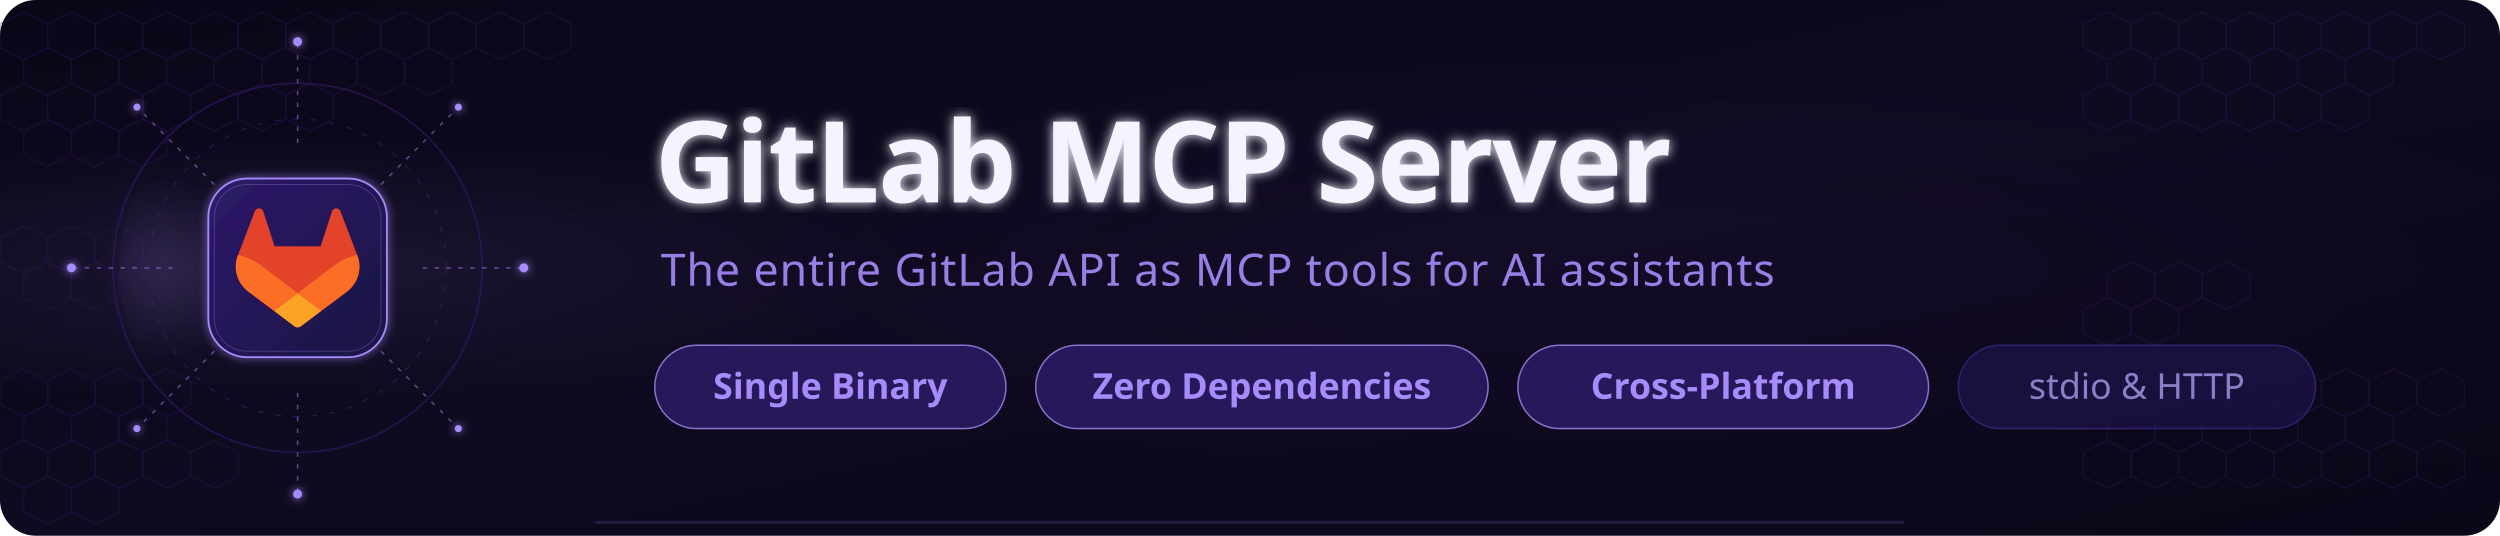
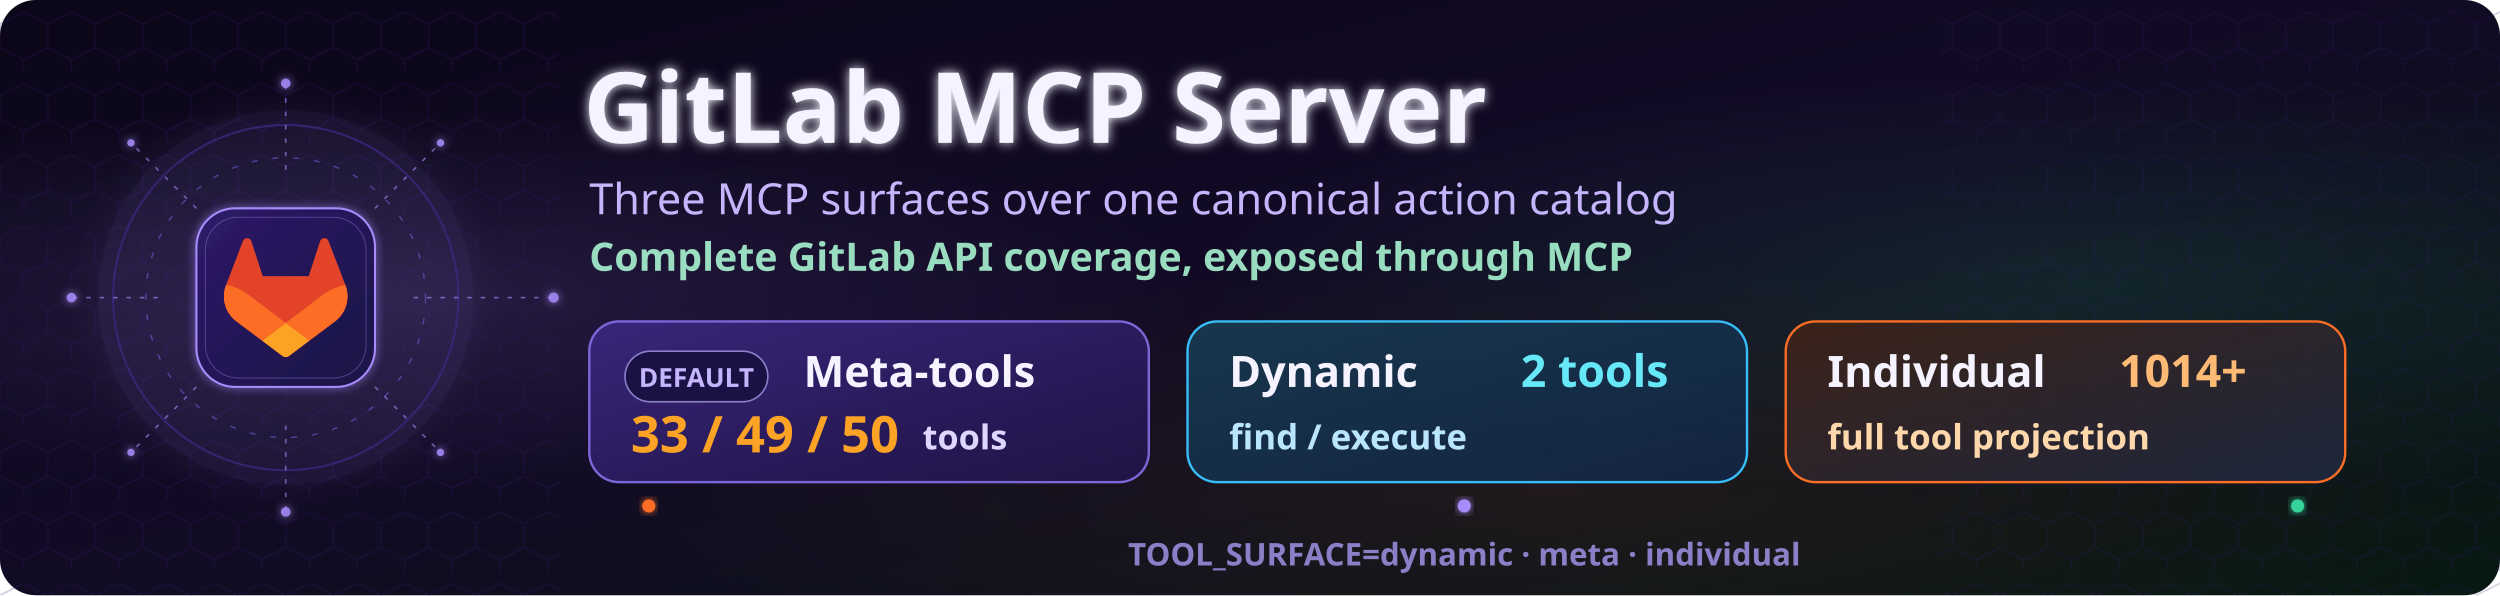
- <svg xmlns="http://www.w3.org/2000/svg" viewBox="0 0 840 180">
+ <svg xmlns="http://www.w3.org/2000/svg" viewBox="0 0 840 200" width="840" height="200">
  <defs>
    <filter id="glow" x="-20%" y="-20%" width="140%" height="140%">
-       <feGaussianBlur stdDeviation="1.5" result="blur" />
+       <feGaussianBlur stdDeviation="1.4" result="blur" />
      <feComposite in="SourceGraphic" in2="blur" operator="over" />
    </filter>
-     <filter id="glow-soft" x="-30%" y="-30%" width="160%" height="160%">
-       <feGaussianBlur stdDeviation="4" result="blur" />
+     <filter id="soft-glow" x="-35%" y="-35%" width="170%" height="170%">
+       <feGaussianBlur stdDeviation="5" result="blur" />
      <feComposite in="SourceGraphic" in2="blur" operator="over" />
    </filter>
-     <filter id="text-glow" x="-10%" y="-10%" width="120%" height="120%">
-       <feGaussianBlur stdDeviation="2" result="blur" />
+     <filter id="text-glow" x="-10%" y="-15%" width="120%" height="130%">
+       <feGaussianBlur stdDeviation="1.8" result="blur" />
      <feComposite in="SourceGraphic" in2="blur" operator="over" />
    </filter>
-     <linearGradient id="core-grad" x1="0%" y1="0%" x2="100%" y2="100%">
-       <stop offset="0%" stop-color="#2d1b69" />
-       <stop offset="100%" stop-color="#1a1145" />
-     </linearGradient>
    <linearGradient id="bg-grad" x1="0%" y1="0%" x2="100%" y2="100%">
      <stop offset="0%" stop-color="#0B0618" />
-       <stop offset="50%" stop-color="#0E0A1F" />
-       <stop offset="100%" stop-color="#0B0618" />
+       <stop offset="46%" stop-color="#120A25" />
+       <stop offset="100%" stop-color="#071912" />
    </linearGradient>
-     <linearGradient id="line-fade-r" x1="0%" y1="0%" x2="100%" y2="0%">
-       <stop offset="0%" stop-color="#A78BFA" stop-opacity="0.6" />
-       <stop offset="100%" stop-color="#A78BFA" stop-opacity="0" />
+     <linearGradient id="core-grad" x1="0%" y1="0%" x2="100%" y2="100%">
+       <stop offset="0%" stop-color="#2D1B69" />
+       <stop offset="100%" stop-color="#1A1145" />
    </linearGradient>
-     <radialGradient id="aura" cx="0.12" cy="0.5" r="0.25">
-       <stop offset="0%" stop-color="#A78BFA" stop-opacity="0.10" />
+     <linearGradient id="meta-grad" x1="0%" y1="0%" x2="100%" y2="100%">
+       <stop offset="0%" stop-color="#3B2780" stop-opacity="0.92" />
+       <stop offset="100%" stop-color="#21144D" stop-opacity="0.82" />
+     </linearGradient>
+     <linearGradient id="dynamic-grad" x1="0%" y1="0%" x2="100%" y2="100%">
+       <stop offset="0%" stop-color="#173B4F" stop-opacity="0.92" />
+       <stop offset="100%" stop-color="#12264A" stop-opacity="0.82" />
+     </linearGradient>
+     <linearGradient id="individual-grad" x1="0%" y1="0%" x2="100%" y2="100%">
+       <stop offset="0%" stop-color="#3E2317" stop-opacity="0.94" />
+       <stop offset="100%" stop-color="#1F2841" stop-opacity="0.84" />
+     </linearGradient>
+     <linearGradient id="catalog-line" x1="0%" y1="0%" x2="100%" y2="0%">
+       <stop offset="0%" stop-color="#FC6D26" stop-opacity="0" />
+       <stop offset="16%" stop-color="#FC6D26" />
+       <stop offset="50%" stop-color="#A78BFA" />
+       <stop offset="84%" stop-color="#34D399" />
+       <stop offset="100%" stop-color="#34D399" stop-opacity="0" />
+     </linearGradient>
+     <radialGradient id="aura-left" cx="0.16" cy="0.5" r="0.32">
+       <stop offset="0%" stop-color="#A78BFA" stop-opacity="0.14" />
      <stop offset="100%" stop-color="#A78BFA" stop-opacity="0" />
    </radialGradient>
-     <radialGradient id="aura2" cx="0.65" cy="0.5" r="0.4">
-       <stop offset="0%" stop-color="#7C3AED" stop-opacity="0.04" />
-       <stop offset="100%" stop-color="#7C3AED" stop-opacity="0" />
+     <radialGradient id="aura-right" cx="0.83" cy="0.48" r="0.35">
+       <stop offset="0%" stop-color="#34D399" stop-opacity="0.11" />
+       <stop offset="100%" stop-color="#34D399" stop-opacity="0" />
    </radialGradient>
+     <radialGradient id="aura-orange" cx="0.62" cy="0.82" r="0.38">
+       <stop offset="0%" stop-color="#FC6D26" stop-opacity="0.08" />
+       <stop offset="100%" stop-color="#FC6D26" stop-opacity="0" />
+     </radialGradient>
+     <symbol id="hex" viewBox="0 0 16 24" overflow="visible">
+       <path d="M0,8 L8,4 16,8 16,16 8,20 0,16Z" fill="none" stroke="#2D1B69" stroke-width="0.45" />
+     </symbol>
+     <pattern id="hex-grid" x="0" y="0" width="16" height="24" patternUnits="userSpaceOnUse">
+       <use href="#hex" />
+       <use href="#hex" x="8" y="12" />
+     </pattern>
  </defs>
-   <rect width="840" height="180" rx="12" fill="url(#bg-grad)" />
-   <rect width="840" height="180" rx="12" fill="url(#aura)" />
-   <rect width="840" height="180" rx="12" fill="url(#aura2)" />
-   <g stroke="#2d1b69" stroke-width="0.4" fill="none" opacity="0.35">
-     <path d="M0,8 L8,4 16,8 16,16 8,20 0,16Z" />
-     <path d="M16,8 L24,4 32,8 32,16 24,20 16,16Z" />
-     <path d="M32,8 L40,4 48,8 48,16 40,20 32,16Z" />
-     <path d="M48,8 L56,4 64,8 64,16 56,20 48,16Z" />
-     <path d="M64,8 L72,4 80,8 80,16 72,20 64,16Z" />
-     <path d="M80,8 L88,4 96,8 96,16 88,20 80,16Z" />
-     <path d="M96,8 L104,4 112,8 112,16 104,20 96,16Z" />
-     <path d="M112,8 L120,4 128,8 128,16 120,20 112,16Z" />
-     <path d="M128,8 L136,4 144,8 144,16 136,20 128,16Z" />
-     <path d="M144,8 L152,4 160,8 160,16 152,20 144,16Z" />
-     <path d="M160,8 L168,4 176,8 176,16 168,20 160,16Z" />
-     <path d="M176,8 L184,4 192,8 192,16 184,20 176,16Z" />
-     <path d="M8,20 L16,16 24,20 24,28 16,32 8,28Z" />
-     <path d="M24,20 L32,16 40,20 40,28 32,32 24,28Z" />
-     <path d="M40,20 L48,16 56,20 56,28 48,32 40,28Z" />
-     <path d="M56,20 L64,16 72,20 72,28 64,32 56,28Z" />
-     <path d="M72,20 L80,16 88,20 88,28 80,32 72,28Z" />
-     <path d="M88,20 L96,16 104,20 104,28 96,32 88,28Z" />
-     <path d="M104,20 L112,16 120,20 120,28 112,32 104,28Z" />
-     <path d="M120,20 L128,16 136,20 136,28 128,32 120,28Z" />
-     <path d="M136,20 L144,16 152,20 152,28 144,32 136,28Z" />
-     <path d="M0,32 L8,28 16,32 16,40 8,44 0,40Z" />
-     <path d="M16,32 L24,28 32,32 32,40 24,44 16,40Z" />
-     <path d="M32,32 L40,28 48,32 48,40 40,44 32,40Z" />
-     <path d="M48,32 L56,28 64,32 64,40 56,44 48,40Z" />
-     <path d="M64,32 L72,28 80,32 80,40 72,44 64,40Z" />
-     <path d="M80,32 L88,28 96,32 96,40 88,44 80,40Z" />
-     <path d="M96,32 L104,28 112,32 112,40 104,44 96,40Z" />
-     <path d="M8,44 L16,40 24,44 24,52 16,56 8,52Z" />
-     <path d="M24,44 L32,40 40,44 40,52 32,56 24,52Z" />
-     <path d="M40,44 L48,40 56,44 56,52 48,56 40,52Z" />
-     <path d="M0,80 L8,76 16,80 16,88 8,92 0,88Z" />
-     <path d="M16,80 L24,76 32,80 32,88 24,92 16,88Z" />
-     <path d="M32,80 L40,76 48,80 48,88 40,92 32,88Z" />
-     <path d="M8,92 L16,88 24,92 24,100 16,104 8,100Z" />
-     <path d="M24,92 L32,88 40,92 40,100 32,104 24,100Z" />
-     <path d="M0,128 L8,124 16,128 16,136 8,140 0,136Z" />
-     <path d="M16,128 L24,124 32,128 32,136 24,140 16,136Z" />
-     <path d="M32,128 L40,124 48,128 48,136 40,140 32,136Z" />
-     <path d="M48,128 L56,124 64,128 64,136 56,140 48,136Z" />
-     <path d="M8,140 L16,136 24,140 24,148 16,152 8,148Z" />
-     <path d="M24,140 L32,136 40,140 40,148 32,152 24,148Z" />
-     <path d="M40,140 L48,136 56,140 56,148 48,152 40,148Z" />
-     <path d="M0,152 L8,148 16,152 16,160 8,164 0,160Z" />
-     <path d="M16,152 L24,148 32,152 32,160 24,164 16,160Z" />
-     <path d="M32,152 L40,148 48,152 48,160 40,164 32,160Z" />
-     <path d="M48,152 L56,148 64,152 64,160 56,164 48,160Z" />
-     <path d="M64,152 L72,148 80,152 80,160 72,164 64,160Z" />
-     <path d="M8,164 L16,160 24,164 24,172 16,176 8,172Z" />
-     <path d="M24,164 L32,160 40,164 40,172 32,176 24,172Z" />
-     <path d="M700,8 L708,4 716,8 716,16 708,20 700,16Z" />
-     <path d="M716,8 L724,4 732,8 732,16 724,20 716,16Z" />
-     <path d="M732,8 L740,4 748,8 748,16 740,20 732,16Z" />
-     <path d="M748,8 L756,4 764,8 764,16 756,20 748,16Z" />
-     <path d="M764,8 L772,4 780,8 780,16 772,20 764,16Z" />
-     <path d="M780,8 L788,4 796,8 796,16 788,20 780,16Z" />
-     <path d="M796,8 L804,4 812,8 812,16 804,20 796,16Z" />
-     <path d="M812,8 L820,4 828,8 828,16 820,20 812,16Z" />
-     <path d="M708,20 L716,16 724,20 724,28 716,32 708,28Z" />
-     <path d="M724,20 L732,16 740,20 740,28 732,32 724,28Z" />
-     <path d="M740,20 L748,16 756,20 756,28 748,32 740,28Z" />
-     <path d="M756,20 L764,16 772,20 772,28 764,32 756,28Z" />
-     <path d="M772,20 L780,16 788,20 788,28 780,32 772,28Z" />
-     <path d="M788,20 L796,16 804,20 804,28 796,32 788,28Z" />
-     <path d="M700,32 L708,28 716,32 716,40 708,44 700,40Z" />
-     <path d="M716,32 L724,28 732,32 732,40 724,44 716,40Z" />
-     <path d="M732,32 L740,28 748,32 748,40 740,44 732,40Z" />
-     <path d="M748,32 L756,28 764,32 764,40 756,44 748,40Z" />
-     <path d="M764,32 L772,28 780,32 780,40 772,44 764,40Z" />
-     <path d="M780,32 L788,28 796,32 796,40 788,44 780,40Z" />
-     <path d="M708,92 L716,88 724,92 724,100 716,104 708,100Z" />
-     <path d="M724,92 L732,88 740,92 740,100 732,104 724,100Z" />
-     <path d="M740,92 L748,88 756,92 756,100 748,104 740,100Z" />
-     <path d="M700,104 L708,100 716,104 716,112 708,116 700,112Z" />
-     <path d="M716,104 L724,100 732,104 732,112 724,116 716,112Z" />
-     <path d="M700,128 L708,124 716,128 716,136 708,140 700,136Z" />
-     <path d="M716,128 L724,124 732,128 732,136 724,140 716,136Z" />
-     <path d="M732,128 L740,124 748,128 748,136 740,140 732,136Z" />
-     <path d="M748,128 L756,124 764,128 764,136 756,140 748,136Z" />
-     <path d="M764,128 L772,124 780,128 780,136 772,140 764,136Z" />
-     <path d="M780,128 L788,124 796,128 796,136 788,140 780,136Z" />
-     <path d="M796,128 L804,124 812,128 812,136 804,140 796,136Z" />
-     <path d="M812,128 L820,124 828,128 828,136 820,140 812,136Z" />
-     <path d="M708,140 L716,136 724,140 724,148 716,152 708,148Z" />
-     <path d="M724,140 L732,136 740,140 740,148 732,152 724,148Z" />
-     <path d="M740,140 L748,136 756,140 756,148 748,152 740,148Z" />
-     <path d="M756,140 L764,136 772,140 772,148 764,152 756,148Z" />
-     <path d="M772,140 L780,136 788,140 788,148 780,152 772,148Z" />
-     <path d="M788,140 L796,136 804,140 804,148 796,152 788,148Z" />
-     <path d="M700,152 L708,148 716,152 716,160 708,164 700,160Z" />
-     <path d="M716,152 L724,148 732,152 732,160 724,164 716,160Z" />
-     <path d="M732,152 L740,148 748,152 748,160 740,164 732,160Z" />
-     <path d="M748,152 L756,148 764,152 764,160 756,164 748,160Z" />
-     <path d="M764,152 L772,148 780,152 780,160 772,164 764,160Z" />
-     <path d="M780,152 L788,148 796,152 796,160 788,164 780,160Z" />
-     <path d="M796,152 L804,148 812,152 812,160 804,164 796,160Z" />
-     <path d="M812,152 L820,148 828,152 828,160 820,164 812,160Z" />
+   <rect width="840" height="200" rx="12" fill="url(#bg-grad)" />
+   <rect width="840" height="200" rx="12" fill="url(#aura-left)" />
+   <rect width="840" height="200" rx="12" fill="url(#aura-right)" />
+   <rect width="840" height="200" rx="12" fill="url(#aura-orange)" />
+   <rect x="0" y="0" width="188" height="200" fill="url(#hex-grid)" opacity="0.28" />
+   <rect x="652" y="0" width="188" height="200" fill="url(#hex-grid)" opacity="0.24" />
+   <g transform="translate(96 100)">
+     <circle r="63" fill="#A78BFA" opacity="0.08" filter="url(#soft-glow)" />
+     <circle r="58" fill="none" stroke="#3B2780" stroke-width="0.7" opacity="0.78" />
+     <circle r="47" fill="none" stroke="#6D5DD3" stroke-width="0.5" stroke-dasharray="2 5" opacity="0.58" />
+     <circle r="68" fill="none" stroke="#1A1145" stroke-width="0.45" stroke-dasharray="1 7" opacity="0.55" />
+     <g stroke="#A78BFA" stroke-width="0.55" stroke-dasharray="1.5 3" opacity="0.62">
+       <line x1="0" y1="-43" x2="0" y2="-72" />
+       <line x1="0" y1="43" x2="0" y2="72" />
+       <line x1="-43" y1="0" x2="-72" y2="0" />
+       <line x1="43" y1="0" x2="90" y2="0" />
+       <line x1="-30" y1="-30" x2="-52" y2="-52" />
+       <line x1="30" y1="-30" x2="52" y2="-52" />
+       <line x1="-30" y1="30" x2="-52" y2="52" />
+       <line x1="30" y1="30" x2="52" y2="52" />
+     </g>
+     <g fill="#A78BFA" filter="url(#glow)" opacity="0.9">
+       <circle cx="0" cy="-72" r="1.6" />
+       <circle cx="0" cy="72" r="1.6" />
+       <circle cx="-72" cy="0" r="1.6" />
+       <circle cx="90" cy="0" r="1.7" />
+       <circle cx="-52" cy="-52" r="1.25" />
+       <circle cx="52" cy="-52" r="1.25" />
+       <circle cx="-52" cy="52" r="1.25" />
+       <circle cx="52" cy="52" r="1.25" />
+     </g>
+     <rect x="-30" y="-30" width="60" height="60" rx="13" fill="url(#core-grad)" stroke="#A78BFA" stroke-width="0.7" filter="url(#glow)" />
+     <rect x="-27" y="-27" width="54" height="54" rx="11" fill="none" stroke="#A78BFA" stroke-width="0.32" opacity="0.38" />
+     <svg x="-24" y="-24" width="48" height="48" viewBox="100 100 180 180">
+       <path fill="#E24329" d="M265.264,174.372l-.213-.558-21.199-55.309c-.424-1.084-1.185-1.996-2.177-2.627-.988-.634-2.147-.933-3.323-.87-1.169.062-2.292.489-3.208,1.218-.91.736-1.566,1.73-1.875,2.853l-14.313,43.807h-57.91l-14.313-43.807c-.309-1.123-.965-2.118-1.875-2.853-.916-.729-2.039-1.156-3.208-1.218-1.175-.062-2.335.236-3.323.87-.992.63-1.753,1.543-2.177,2.627l-21.199,55.312-.213.555c-6.282,16.385-.929,34.908,13.059,45.488.026.016.049.036.076.056l.187.141,32.291,24.174,15.972,12.09,9.72,7.349c2.341,1.773,5.579,1.773,7.92,0l9.719-7.349,15.968-12.09,32.481-24.315c.03-.023.056-.043.085-.066,13.978-10.58,19.327-29.096,13.049-45.478Z" />
+       <path fill="#FC6D26" d="M265.264,174.372l-.213-.558c-10.517,2.161-20.204,6.61-28.498,12.816-.135.099-25.205,19.058-46.552,35.197,15.85,11.985,29.648,22.404,29.648,22.404l32.481-24.315c.03-.023.056-.043.085-.066,13.978-10.58,19.327-29.096,13.049-45.478Z" />
+       <path fill="#FCA326" d="M160.35,244.231l15.972,12.09,9.72,7.349c2.341,1.773,5.579,1.773,7.92,0l9.719-7.349,15.968-12.09s-13.798-10.419-29.648-22.404c-15.853,11.985-29.651,22.404-29.651,22.404Z" />
+       <path fill="#FC6D26" d="M143.446,186.63c-8.291-6.203-17.974-10.655-28.495-12.813l-.213.555c-6.282,16.385-.929,34.908,13.059,45.488.026.016.049.036.076.056l.187.141,32.291,24.174s13.798-10.419,29.651-22.404c-21.347-16.139-46.42-35.098-46.555-35.197Z" />
+     </svg>
  </g>
-   <line x1="185" y1="90" x2="840" y2="90" stroke="url(#line-fade-r)" stroke-width="0.5" opacity="0.3" />
-   <line x1="220" y1="118" x2="650" y2="118" stroke="url(#line-fade-r)" stroke-width="0.3" opacity="0.2" />
-   <circle cx="100" cy="90" r="60" fill="url(#aura)" filter="url(#glow-soft)" opacity="0.8" />
-   <circle cx="100" cy="90" r="62" stroke="#2d1b69" stroke-width="0.6" fill="none" opacity="0.6" />
-   <circle cx="100" cy="90" r="50" stroke="#3b2780" stroke-width="0.4" stroke-dasharray="2 4" fill="none" opacity="0.5" />
-   <circle cx="100" cy="90" r="68" stroke="#1a1145" stroke-width="0.3" stroke-dasharray="1 6" fill="none" opacity="0.4" />
-   <g stroke="#A78BFA" stroke-width="0.5" stroke-dasharray="1.5 2.5" opacity="0.5">
-     <line x1="100" y1="48" x2="100" y2="14" />
-     <line x1="100" y1="132" x2="100" y2="166" />
-     <line x1="58" y1="90" x2="24" y2="90" />
-     <line x1="142" y1="90" x2="176" y2="90" />
-     <line x1="72" y1="62" x2="46" y2="36" />
-     <line x1="128" y1="62" x2="154" y2="36" />
-     <line x1="72" y1="118" x2="46" y2="144" />
-     <line x1="128" y1="118" x2="154" y2="144" />
+   <g font-family="'Segoe UI', system-ui, -apple-system, sans-serif">
+     <text x="196" y="48" font-size="33" font-weight="760" fill="#F5F3FF" filter="url(#text-glow)">GitLab MCP Server</text>
+     <text x="198" y="72" font-size="14.5" font-weight="520" fill="#C4B5FD">Three MCP surfaces over one canonical action catalog</text>
+     <text x="198" y="91" font-size="13.2" font-weight="560" fill="#A7F3D0" opacity="0.9">Complete GitLab API coverage, exposed through MCP</text>
+     <g transform="translate(198 108)">
+       <path d="M6 62H588" stroke="url(#catalog-line)" stroke-width="1.6" opacity="0.72" />
+       <circle cx="20" cy="62" r="2.2" fill="#FC6D26" filter="url(#glow)" />
+       <circle cx="294" cy="62" r="2.2" fill="#A78BFA" filter="url(#glow)" />
+       <circle cx="574" cy="62" r="2.2" fill="#34D399" filter="url(#glow)" />
+       <g>
+         <rect x="0" y="0" width="188" height="54" rx="10" fill="url(#meta-grad)" stroke="#7C67D9" stroke-width="0.8" />
+         <rect x="12" y="10" width="48" height="17" rx="8.5" fill="#1A1145" stroke="#8B7FC7" stroke-width="0.55" />
+         <text x="36" y="22" text-anchor="middle" font-size="8.8" font-weight="800" fill="#C4B5FD">DEFAULT</text>
+         <text x="72" y="22" font-size="14.5" font-weight="760" fill="#F5F3FF">Meta-tools</text>
+         <text x="14" y="44" font-size="17" font-weight="800" fill="#FCA326">33 / 49 / 50</text>
+         <text x="112" y="43" font-size="11.5" font-weight="620" fill="#DDD6FE">tools</text>
+       </g>
+       <g transform="translate(201 0)">
+         <rect x="0" y="0" width="188" height="54" rx="10" fill="url(#dynamic-grad)" stroke="#38BDF8" stroke-width="0.8" />
+         <text x="14" y="22" font-size="14.5" font-weight="760" fill="#F5F3FF">Dynamic</text>
+         <text x="112" y="22" font-size="15" font-weight="800" fill="#67E8F9">2 tools</text>
+         <text x="14" y="43" font-size="11.7" font-weight="650" fill="#BAE6FD">find / execute</text>
+       </g>
+       <g transform="translate(402 0)">
+         <rect x="0" y="0" width="188" height="54" rx="10" fill="url(#individual-grad)" stroke="#FC6D26" stroke-width="0.8" />
+         <text x="14" y="22" font-size="14.5" font-weight="760" fill="#F5F3FF">Individual</text>
+         <text x="112" y="22" font-size="15" font-weight="800" fill="#FDBA74">1014+</text>
+         <text x="14" y="43" font-size="11.7" font-weight="650" fill="#FED7AA">full tool projection</text>
+       </g>
+     </g>
+     <text x="492" y="190" text-anchor="middle" font-size="10.5" font-weight="650" fill="#8B7FC7">TOOL_SURFACE=dynamic · meta · individual</text>
  </g>
-   <g fill="#A78BFA" filter="url(#glow)">
-     <circle cx="24" cy="90" r="1.5" />
-     <circle cx="176" cy="90" r="1.5" />
-     <circle cx="100" cy="14" r="1.5" />
-     <circle cx="100" cy="166" r="1.5" />
-     <circle cx="46" cy="36" r="1.2" />
-     <circle cx="154" cy="36" r="1.2" />
-     <circle cx="46" cy="144" r="1.2" />
-     <circle cx="154" cy="144" r="1.2" />
-   </g>
-   <rect x="70" y="60" width="60" height="60" rx="13" fill="url(#core-grad)" stroke="#A78BFA" stroke-width="0.6" filter="url(#glow)" />
-   <rect x="72" y="62" width="56" height="56" rx="11" fill="none" stroke="#A78BFA" stroke-width="0.3" opacity="0.3" />
-   <svg x="76" y="66" width="48" height="48" viewBox="100 100 180 180">
-     <path fill="#E24329" d="M265.264,174.372l-.213-.558-21.199-55.309c-.424-1.084-1.185-1.996-2.177-2.627-.988-.634-2.147-.933-3.323-.87-1.169.062-2.292.489-3.208,1.218-.91.736-1.566,1.73-1.875,2.853l-14.313,43.807h-57.91l-14.313-43.807c-.309-1.123-.965-2.118-1.875-2.853-.916-.729-2.039-1.156-3.208-1.218-1.175-.062-2.335.236-3.323.87-.992.63-1.753,1.543-2.177,2.627l-21.199,55.312-.213.555c-6.282,16.385-.929,34.908,13.059,45.488.026.016.049.036.076.056l.187.141,32.291,24.174,15.972,12.09,9.72,7.349c2.341,1.773,5.579,1.773,7.92,0l9.719-7.349,15.968-12.09,32.481-24.315c.03-.023.056-.043.085-.066,13.978-10.58,19.327-29.096,13.049-45.478Z" />
-     <path fill="#FC6D26" d="M265.264,174.372l-.213-.558c-10.517,2.161-20.204,6.61-28.498,12.816-.135.099-25.205,19.058-46.552,35.197,15.85,11.985,29.648,22.404,29.648,22.404l32.481-24.315c.03-.023.056-.043.085-.066,13.978-10.58,19.327-29.096,13.049-45.478Z" />
-     <path fill="#FCA326" d="M160.35,244.231l15.972,12.09,9.72,7.349c2.341,1.773,5.579,1.773,7.92,0l9.719-7.349,15.968-12.09s-13.798-10.419-29.648-22.404c-15.853,11.985-29.651,22.404-29.651,22.404Z" />
-     <path fill="#FC6D26" d="M143.446,186.63c-8.291-6.203-17.974-10.655-28.495-12.813l-.213.555c-6.282,16.385-.929,34.908,13.059,45.488.026.016.049.036.076.056l.187.141,32.291,24.174s13.798-10.419,29.651-22.404c-21.347-16.139-46.42-35.098-46.555-35.197Z" />
-   </svg>
-   <text x="220" y="68" font-family="'Segoe UI', system-ui, -apple-system, sans-serif" font-size="38" font-weight="700" fill="#F5F3FF" letter-spacing="-0.5" filter="url(#text-glow)">
-     GitLab MCP Server
-   </text>
-   <text x="222" y="96" font-family="'Segoe UI', system-ui, -apple-system, sans-serif" font-size="15" fill="#A78BFA" opacity="0.9" letter-spacing="0.3">
-     The entire GitLab API as MCP tools for AI assistants
-   </text>
-   <g transform="translate(220, 116)">
-     <rect x="0" y="0" width="118" height="28" rx="14" fill="#2d1b69" stroke="#A78BFA" stroke-width="0.5" opacity="0.8" />
-     <text x="59" y="18" font-family="'Segoe UI', system-ui, -apple-system, sans-serif" font-size="12" fill="#A78BFA" text-anchor="middle" font-weight="600">Single Binary</text>
-     <rect x="128" y="0" width="152" height="28" rx="14" fill="#2d1b69" stroke="#A78BFA" stroke-width="0.5" opacity="0.8" />
-     <text x="204" y="18" font-family="'Segoe UI', system-ui, -apple-system, sans-serif" font-size="12" fill="#A78BFA" text-anchor="middle" font-weight="600">Zero Dependencies</text>
-     <rect x="290" y="0" width="138" height="28" rx="14" fill="#2d1b69" stroke="#A78BFA" stroke-width="0.5" opacity="0.8" />
-     <text x="359" y="18" font-family="'Segoe UI', system-ui, -apple-system, sans-serif" font-size="12" fill="#A78BFA" text-anchor="middle" font-weight="600">Cross-Platform</text>
-     <rect x="438" y="0" width="120" height="28" rx="14" fill="#1a1145" stroke="#3b2780" stroke-width="0.5" opacity="0.8" />
-     <text x="498" y="18" font-family="'Segoe UI', system-ui, -apple-system, sans-serif" font-size="12" fill="#8B7FC7" text-anchor="middle" font-weight="500">stdio &amp; HTTP</text>
-   </g>
-   <rect x="200" y="175" width="440" height="1" rx="0.5" fill="#A78BFA" opacity="0.15" />
</svg>
